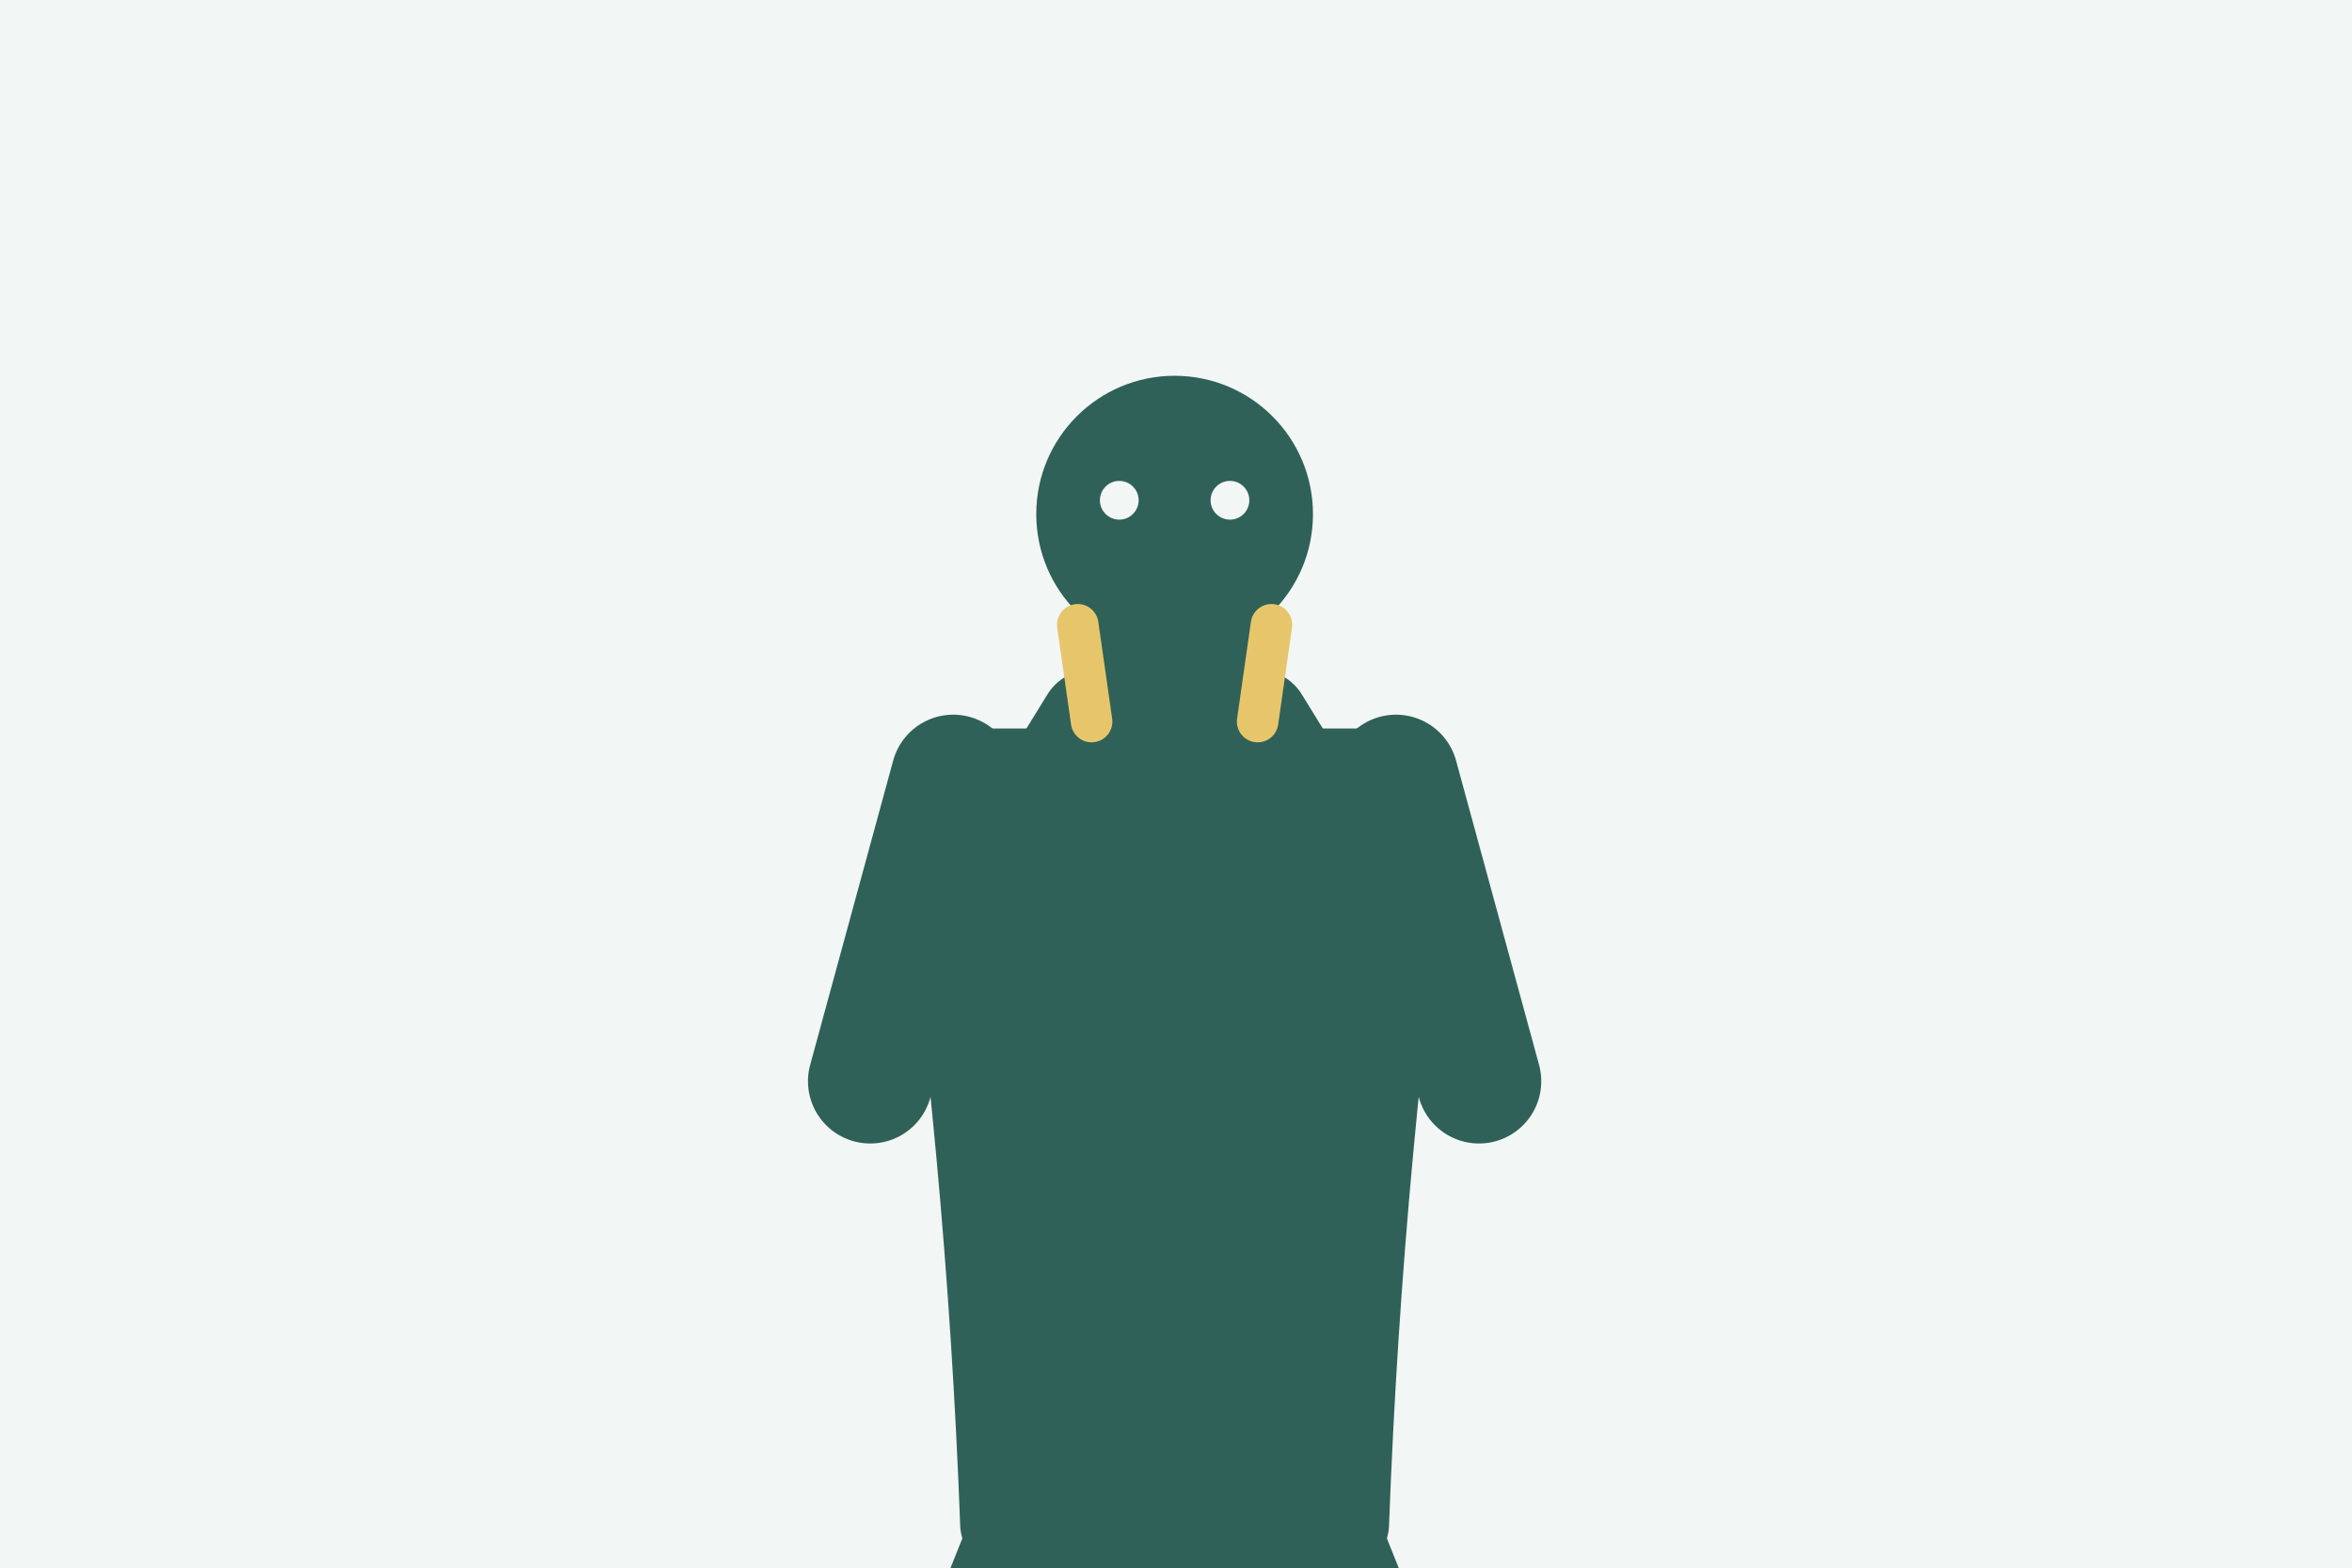
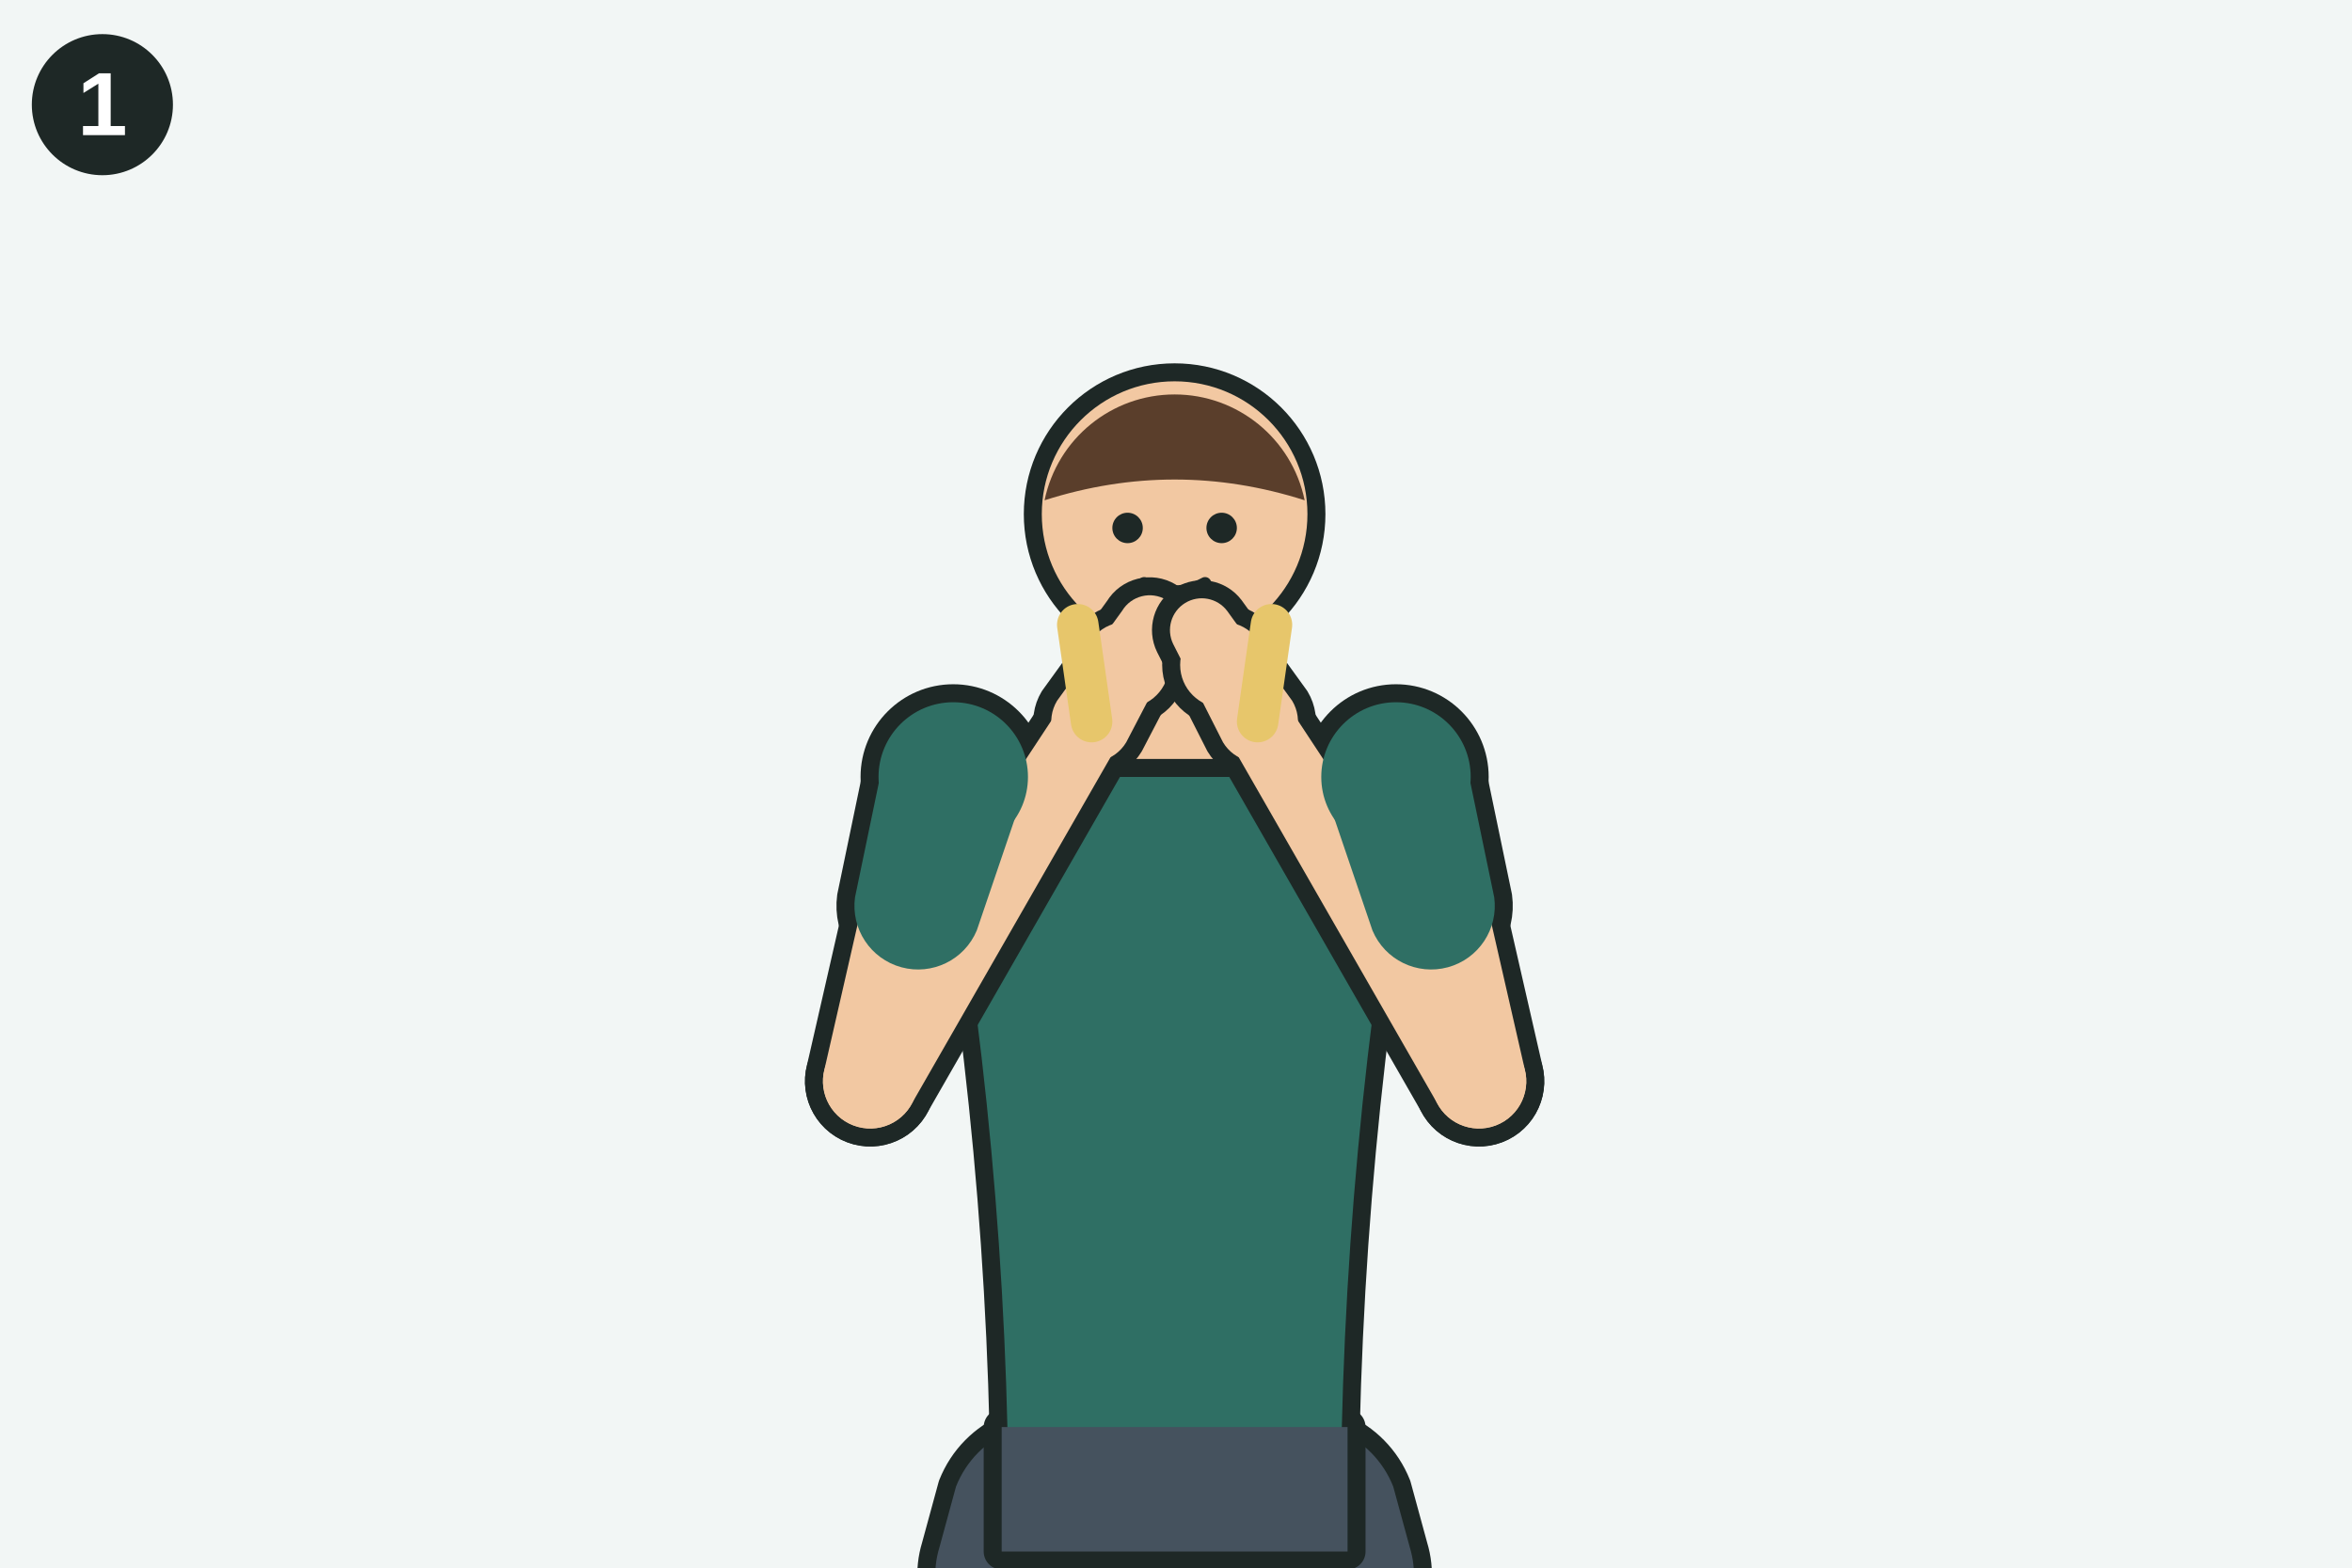
<svg xmlns="http://www.w3.org/2000/svg" viewBox="65 19 170 113" width="300" height="200" role="img" aria-label="Auto-SNAG in rotazione con asciugamano (C1-C2) – posizione iniziale">
  <rect x="-200" y="-200" width="700" height="600" fill="#F2F6F5" />
  <rect x="-200" y="186" width="700" height="200" fill="#B9CBC6" opacity="0.55" />
-   <line x1="140.9" y1="129" x2="136.9" y2="139" stroke="#2F6158" stroke-width="11" stroke-linecap="round" />
-   <line x1="136.9" y1="139" x2="134.9" y2="180" stroke="#2F6158" stroke-width="8.5" stroke-linecap="round" />
-   <line x1="134.9" y1="180" x2="141.7" y2="184" stroke="#2F6158" stroke-width="7" stroke-linecap="round" />
-   <line x1="158.9" y1="129" x2="162.9" y2="139" stroke="#2F6158" stroke-width="11" stroke-linecap="round" />
-   <line x1="162.9" y1="139" x2="164.9" y2="180" stroke="#2F6158" stroke-width="8.5" stroke-linecap="round" />
-   <line x1="164.9" y1="180" x2="172.1" y2="184" stroke="#2F6158" stroke-width="7" stroke-linecap="round" />
-   <path d="M137.9,129 L161.9,129 Q162.9,102 166.9,75 L132.9,75 Q136.9,102 137.9,129 Z" fill="#2F6158" stroke="#2F6158" stroke-width="7" stroke-linejoin="round" />
-   <line x1="149.9" y1="75" x2="149.9" y2="66" stroke="#2F6158" stroke-width="8" stroke-linecap="round" />
-   <circle cx="149.9" cy="56" r="10" fill="#2F6158" />
-   <circle cx="145.9" cy="55" r="1.4" fill="#F2F6F5" />
-   <circle cx="153.9" cy="55" r="1.4" fill="#F2F6F5" />
-   <line x1="133.9" y1="75" x2="127.9" y2="97" stroke="#2F6158" stroke-width="9" stroke-linecap="round" />
-   <line x1="127.9" y1="97" x2="143.9" y2="71" stroke="#2F6158" stroke-width="7.5" stroke-linecap="round" />
-   <line x1="143.9" y1="71" x2="148.1" y2="64.2" stroke="#2F6158" stroke-width="6.5" stroke-linecap="round" />
-   <line x1="165.9" y1="75" x2="171.9" y2="97" stroke="#2F6158" stroke-width="9" stroke-linecap="round" />
-   <line x1="171.9" y1="97" x2="155.9" y2="71" stroke="#2F6158" stroke-width="7.5" stroke-linecap="round" />
-   <line x1="155.9" y1="71" x2="151.7" y2="64.2" stroke="#2F6158" stroke-width="6.5" stroke-linecap="round" />
+   <path d="M135,126.6 L132.6,137.3 A4.6 4.6 0 0 0 141.2,140.7 L146.8,131.4 A6.4 6.4 0 0 0 135,126.6 Z" fill="#F2C8A2" stroke="#1E2826" stroke-width="2.6" stroke-linejoin="round" />
+   <path d="M132.3,138.8 L131.9,151.1 A4.4 4.4 0 0 0 140.7,151.5 L141.5,139.2 A4.6 4.6 0 0 0 132.3,138.8 Z" fill="#F2C8A2" stroke="#1E2826" stroke-width="2.6" stroke-linejoin="round" />
+   <path d="M131.9,151.1 L131.7,179.8 A3.2 3.2 0 0 0 138.1,180.2 L140.7,151.5 A4.4 4.4 0 0 0 131.9,151.1 Z" fill="#F2C8A2" stroke="#1E2826" stroke-width="2.6" stroke-linejoin="round" />
+   <path d="M133.2,182.9 L139.9,187.1 A3.6 3.6 0 0 0 143.5,180.9 L136.6,177.1 A3.4 3.4 0 0 0 133.2,182.9 Z" fill="#2B3130" stroke="#1E2826" stroke-width="2.6" stroke-linejoin="round" />
+   <circle cx="140.9" cy="129" r="7.2" fill="#45525E" stroke="#1E2826" stroke-width="2.6" stroke-linejoin="round" />
+   <path d="M134.1,126.3 L132.9,130.7 A6.8 6.8 0 0 0 145.5,135.7 L147.7,131.7 A7.3 7.3 0 0 0 134.1,126.3 Z" fill="#45525E" stroke="#1E2826" stroke-width="2.6" stroke-linejoin="round" />
+   <path d="M135,126.6 L132.6,137.3 A4.6 4.6 0 0 0 141.2,140.7 L146.8,131.4 A6.4 6.4 0 0 0 135,126.6 Z" fill="#F2C8A2" />
+   <path d="M132.3,138.8 L131.9,151.1 A4.4 4.4 0 0 0 140.7,151.5 L141.5,139.2 A4.6 4.6 0 0 0 132.3,138.8 Z" fill="#F2C8A2" />
+   <path d="M131.9,151.1 L131.7,179.8 A3.2 3.2 0 0 0 138.1,180.2 L140.7,151.5 A4.4 4.4 0 0 0 131.9,151.1 Z" fill="#F2C8A2" />
+   <path d="M133.2,182.9 L139.9,187.1 A3.6 3.6 0 0 0 143.5,180.9 L136.6,177.1 A3.4 3.4 0 0 0 133.2,182.9 Z" fill="#2B3130" />
+   <circle cx="140.9" cy="129" r="7.2" fill="#45525E" />
+   <path d="M134.1,126.3 L132.9,130.7 A6.8 6.8 0 0 0 145.5,135.7 L147.7,131.7 A7.3 7.3 0 0 0 134.1,126.3 Z" fill="#45525E" />
+   <path d="M153,131.4 L158.6,140.7 A4.6 4.6 0 0 0 167.2,137.3 L164.8,126.6 A6.4 6.4 0 0 0 153,131.4 Z" fill="#F2C8A2" stroke="#1E2826" stroke-width="2.6" stroke-linejoin="round" />
+   <path d="M158.3,139.2 L159.1,151.5 A4.4 4.4 0 0 0 167.9,151.1 L167.5,138.8 A4.6 4.6 0 0 0 158.3,139.2 Z" fill="#F2C8A2" stroke="#1E2826" stroke-width="2.6" stroke-linejoin="round" />
+   <path d="M159.1,151.5 L161.7,180.2 A3.2 3.2 0 0 0 168.1,179.8 L167.9,151.1 A4.4 4.4 0 0 0 159.1,151.5 Z" fill="#F2C8A2" stroke="#1E2826" stroke-width="2.6" stroke-linejoin="round" />
+   <path d="M163.3,183 L170.3,187.1 A3.6 3.6 0 0 0 173.8,180.9 L166.6,177 A3.4 3.4 0 0 0 163.3,183 Z" fill="#2B3130" stroke="#1E2826" stroke-width="2.6" stroke-linejoin="round" />
+   <circle cx="158.9" cy="129" r="7.2" fill="#45525E" stroke="#1E2826" stroke-width="2.6" stroke-linejoin="round" />
+   <path d="M152.1,131.7 L154.3,135.7 A6.8 6.8 0 0 0 166.9,130.7 L165.7,126.3 A7.3 7.3 0 0 0 152.1,131.7 Z" fill="#45525E" stroke="#1E2826" stroke-width="2.6" stroke-linejoin="round" />
+   <path d="M153,131.4 L158.6,140.7 A4.6 4.6 0 0 0 167.2,137.3 L164.8,126.6 A6.4 6.4 0 0 0 153,131.4 Z" fill="#F2C8A2" />
+   <path d="M158.3,139.2 L159.1,151.5 A4.4 4.4 0 0 0 167.9,151.1 L167.5,138.8 A4.6 4.6 0 0 0 158.3,139.2 Z" fill="#F2C8A2" />
+   <path d="M159.1,151.5 L161.7,180.2 A3.2 3.2 0 0 0 168.1,179.8 L167.9,151.1 A4.4 4.4 0 0 0 159.1,151.5 Z" fill="#F2C8A2" />
+   <path d="M163.3,183 L170.3,187.1 A3.6 3.6 0 0 0 173.8,180.9 L166.6,177 A3.4 3.4 0 0 0 163.3,183 Z" fill="#2B3130" />
+   <circle cx="158.9" cy="129" r="7.2" fill="#45525E" />
+   <path d="M152.1,131.7 L154.3,135.7 A6.8 6.8 0 0 0 166.9,130.7 L165.7,126.3 A7.3 7.3 0 0 0 152.1,131.7 Z" fill="#45525E" />
+   <path d="M153.5,75 L153.3,66 A3.4 3.4 0 0 0 146.5,66 L146.3,75 A3.6 3.6 0 0 0 153.5,75 Z" fill="#F2C8A2" stroke="#1E2826" stroke-width="2.6" stroke-linejoin="round" />
+   <path d="M153.5,75 L153.3,66 A3.4 3.4 0 0 0 146.5,66 L146.3,75 A3.6 3.6 0 0 0 153.5,75 Z" fill="#F2C8A2" />
+   <path d="M137.9,129 L161.9,129 Q161.9,102 166.9,75 Q149.9,75 132.9,75 Q137.9,102 137.9,129 Z" fill="#2F6F64" stroke="#1E2826" stroke-width="2.6" stroke-linejoin="round" />
+   <path d="M137.4,131 L162.4,131 L162.4,122 L137.4,122 Z" fill="#45525E" stroke="#1E2826" stroke-width="2.6" stroke-linejoin="round" />
+   <path d="M137.9,129 L161.9,129 Q161.9,102 166.9,75 Q149.9,75 132.9,75 Q137.9,102 137.9,129 Z" fill="#2F6F64" />
+   <path d="M137.4,131 L162.4,131 L162.4,122 L137.4,122 Z" fill="#45525E" />
+   <circle cx="149.9" cy="56" r="9.6" fill="#F2C8A2" stroke="#1E2826" stroke-width="2.6" stroke-linejoin="round" />
+   <circle cx="149.9" cy="56" r="9.6" fill="#F2C8A2" />
+   <path d="M140.5,55 A9.6 9.6 0 0 1 159.3,55 Q149.9,52 140.5,55 Z" fill="#5A3E2B" />
+   <circle cx="146.5" cy="57" r="1.1" fill="#1E2826" />
+   <circle cx="153.3" cy="57" r="1.1" fill="#1E2826" />
+   <path d="M147.7,61 Q149.9,62.2 152.1,61" fill="none" stroke="#1E2826" stroke-width="0.9" stroke-linecap="round" />
+   <path d="M129.7,73.8 L124.6,96.1 A3.4 3.4 0 0 0 131.2,97.9 L138.1,76.2 A4.4 4.4 0 0 0 129.7,73.8 Z" fill="#F2C8A2" stroke="#1E2826" stroke-width="2.6" stroke-linejoin="round" />
+   <path d="M130.8,98.8 L146,72.3 A2.5 2.5 0 0 0 141.8,69.7 L125,95.2 A3.4 3.4 0 0 0 130.8,98.8 Z" fill="#F2C8A2" stroke="#1E2826" stroke-width="2.6" stroke-linejoin="round" />
+   <path d="M146.4,72.5 L150.1,65.4 A2.3 2.3 0 0 0 146.1,63 L141.4,69.5 A2.9 2.9 0 0 0 146.4,72.5 Z" fill="#F2C8A2" stroke="#1E2826" stroke-width="2.6" stroke-linejoin="round" />
+   <circle cx="146.4" cy="66.9" r="3.1" fill="#F2C8A2" stroke="#1E2826" stroke-width="2.6" stroke-linejoin="round" />
+   <circle cx="133.9" cy="75" r="5.4" fill="#2F6F64" stroke="#1E2826" stroke-width="2.6" stroke-linejoin="round" />
+   <path d="M128.9,73.6 L126.8,83.7 A4.6 4.6 0 0 0 135.6,86.1 L138.9,76.4 A5.2 5.2 0 0 0 128.9,73.6 Z" fill="#2F6F64" stroke="#1E2826" stroke-width="2.6" stroke-linejoin="round" />
+   <path d="M129.7,73.8 L124.6,96.1 A3.4 3.4 0 0 0 131.2,97.9 L138.1,76.2 A4.4 4.4 0 0 0 129.7,73.8 Z" fill="#F2C8A2" />
+   <path d="M130.8,98.8 L146,72.3 A2.5 2.5 0 0 0 141.8,69.7 L125,95.2 A3.4 3.4 0 0 0 130.8,98.8 Z" fill="#F2C8A2" />
+   <path d="M146.4,72.5 L150.1,65.4 A2.3 2.3 0 0 0 146.1,63 L141.4,69.5 A2.9 2.9 0 0 0 146.4,72.5 Z" fill="#F2C8A2" />
+   <circle cx="146.4" cy="66.9" r="3.1" fill="#F2C8A2" />
+   <circle cx="133.9" cy="75" r="5.4" fill="#2F6F64" />
+   <path d="M128.9,73.6 L126.8,83.7 A4.6 4.6 0 0 0 135.6,86.1 L138.9,76.4 A5.2 5.2 0 0 0 128.9,73.6 Z" fill="#2F6F64" />
+   <path d="M161.7,76.2 L168.6,97.9 A3.4 3.4 0 0 0 175.2,96.1 L170.1,73.8 A4.4 4.4 0 0 0 161.7,76.2 Z" fill="#F2C8A2" stroke="#1E2826" stroke-width="2.6" stroke-linejoin="round" />
+   <path d="M174.8,95.2 L158,69.7 A2.5 2.5 0 0 0 153.8,72.3 L169,98.8 A3.4 3.4 0 0 0 174.8,95.2 Z" fill="#F2C8A2" stroke="#1E2826" stroke-width="2.6" stroke-linejoin="round" />
+   <path d="M158.4,69.5 L153.7,63 A2.3 2.3 0 0 0 149.8,65.4 L153.4,72.5 A2.9 2.9 0 0 0 158.4,69.5 Z" fill="#F2C8A2" stroke="#1E2826" stroke-width="2.6" stroke-linejoin="round" />
+   <circle cx="153.4" cy="66.9" r="3.1" fill="#F2C8A2" stroke="#1E2826" stroke-width="2.6" stroke-linejoin="round" />
+   <circle cx="165.9" cy="75" r="5.4" fill="#2F6F64" stroke="#1E2826" stroke-width="2.6" stroke-linejoin="round" />
+   <path d="M160.9,76.4 L164.2,86.1 A4.6 4.6 0 0 0 173,83.7 L170.9,73.6 A5.2 5.2 0 0 0 160.9,76.4 Z" fill="#2F6F64" stroke="#1E2826" stroke-width="2.6" stroke-linejoin="round" />
+   <path d="M161.7,76.2 L168.6,97.9 A3.4 3.4 0 0 0 175.2,96.1 L170.1,73.8 A4.4 4.4 0 0 0 161.7,76.2 Z" fill="#F2C8A2" />
+   <path d="M174.8,95.2 L158,69.7 A2.5 2.5 0 0 0 153.8,72.3 L169,98.8 A3.4 3.4 0 0 0 174.8,95.2 Z" fill="#F2C8A2" />
+   <path d="M158.4,69.5 L153.7,63 A2.3 2.3 0 0 0 149.8,65.4 L153.4,72.5 A2.9 2.9 0 0 0 158.4,69.5 Z" fill="#F2C8A2" />
+   <circle cx="153.4" cy="66.9" r="3.1" fill="#F2C8A2" />
+   <circle cx="165.9" cy="75" r="5.4" fill="#2F6F64" />
+   <path d="M160.9,76.4 L164.2,86.1 A4.6 4.6 0 0 0 173,83.7 L170.9,73.6 A5.2 5.2 0 0 0 160.9,76.4 Z" fill="#2F6F64" />
  <line x1="143.9" y1="71" x2="142.9" y2="64" stroke="#E7C66B" stroke-width="3" stroke-linecap="round" />
  <line x1="155.9" y1="71" x2="156.9" y2="64" stroke="#E7C66B" stroke-width="3" stroke-linecap="round" />
+   <circle cx="72.4" cy="26.4" r="5.1" fill="#1E2826" />
+   <text x="72.4" y="28.6" font-family="Public Sans,Segoe UI,Arial,sans-serif" font-size="6.5" font-weight="800" fill="#fff" text-anchor="middle">1</text>
</svg>
